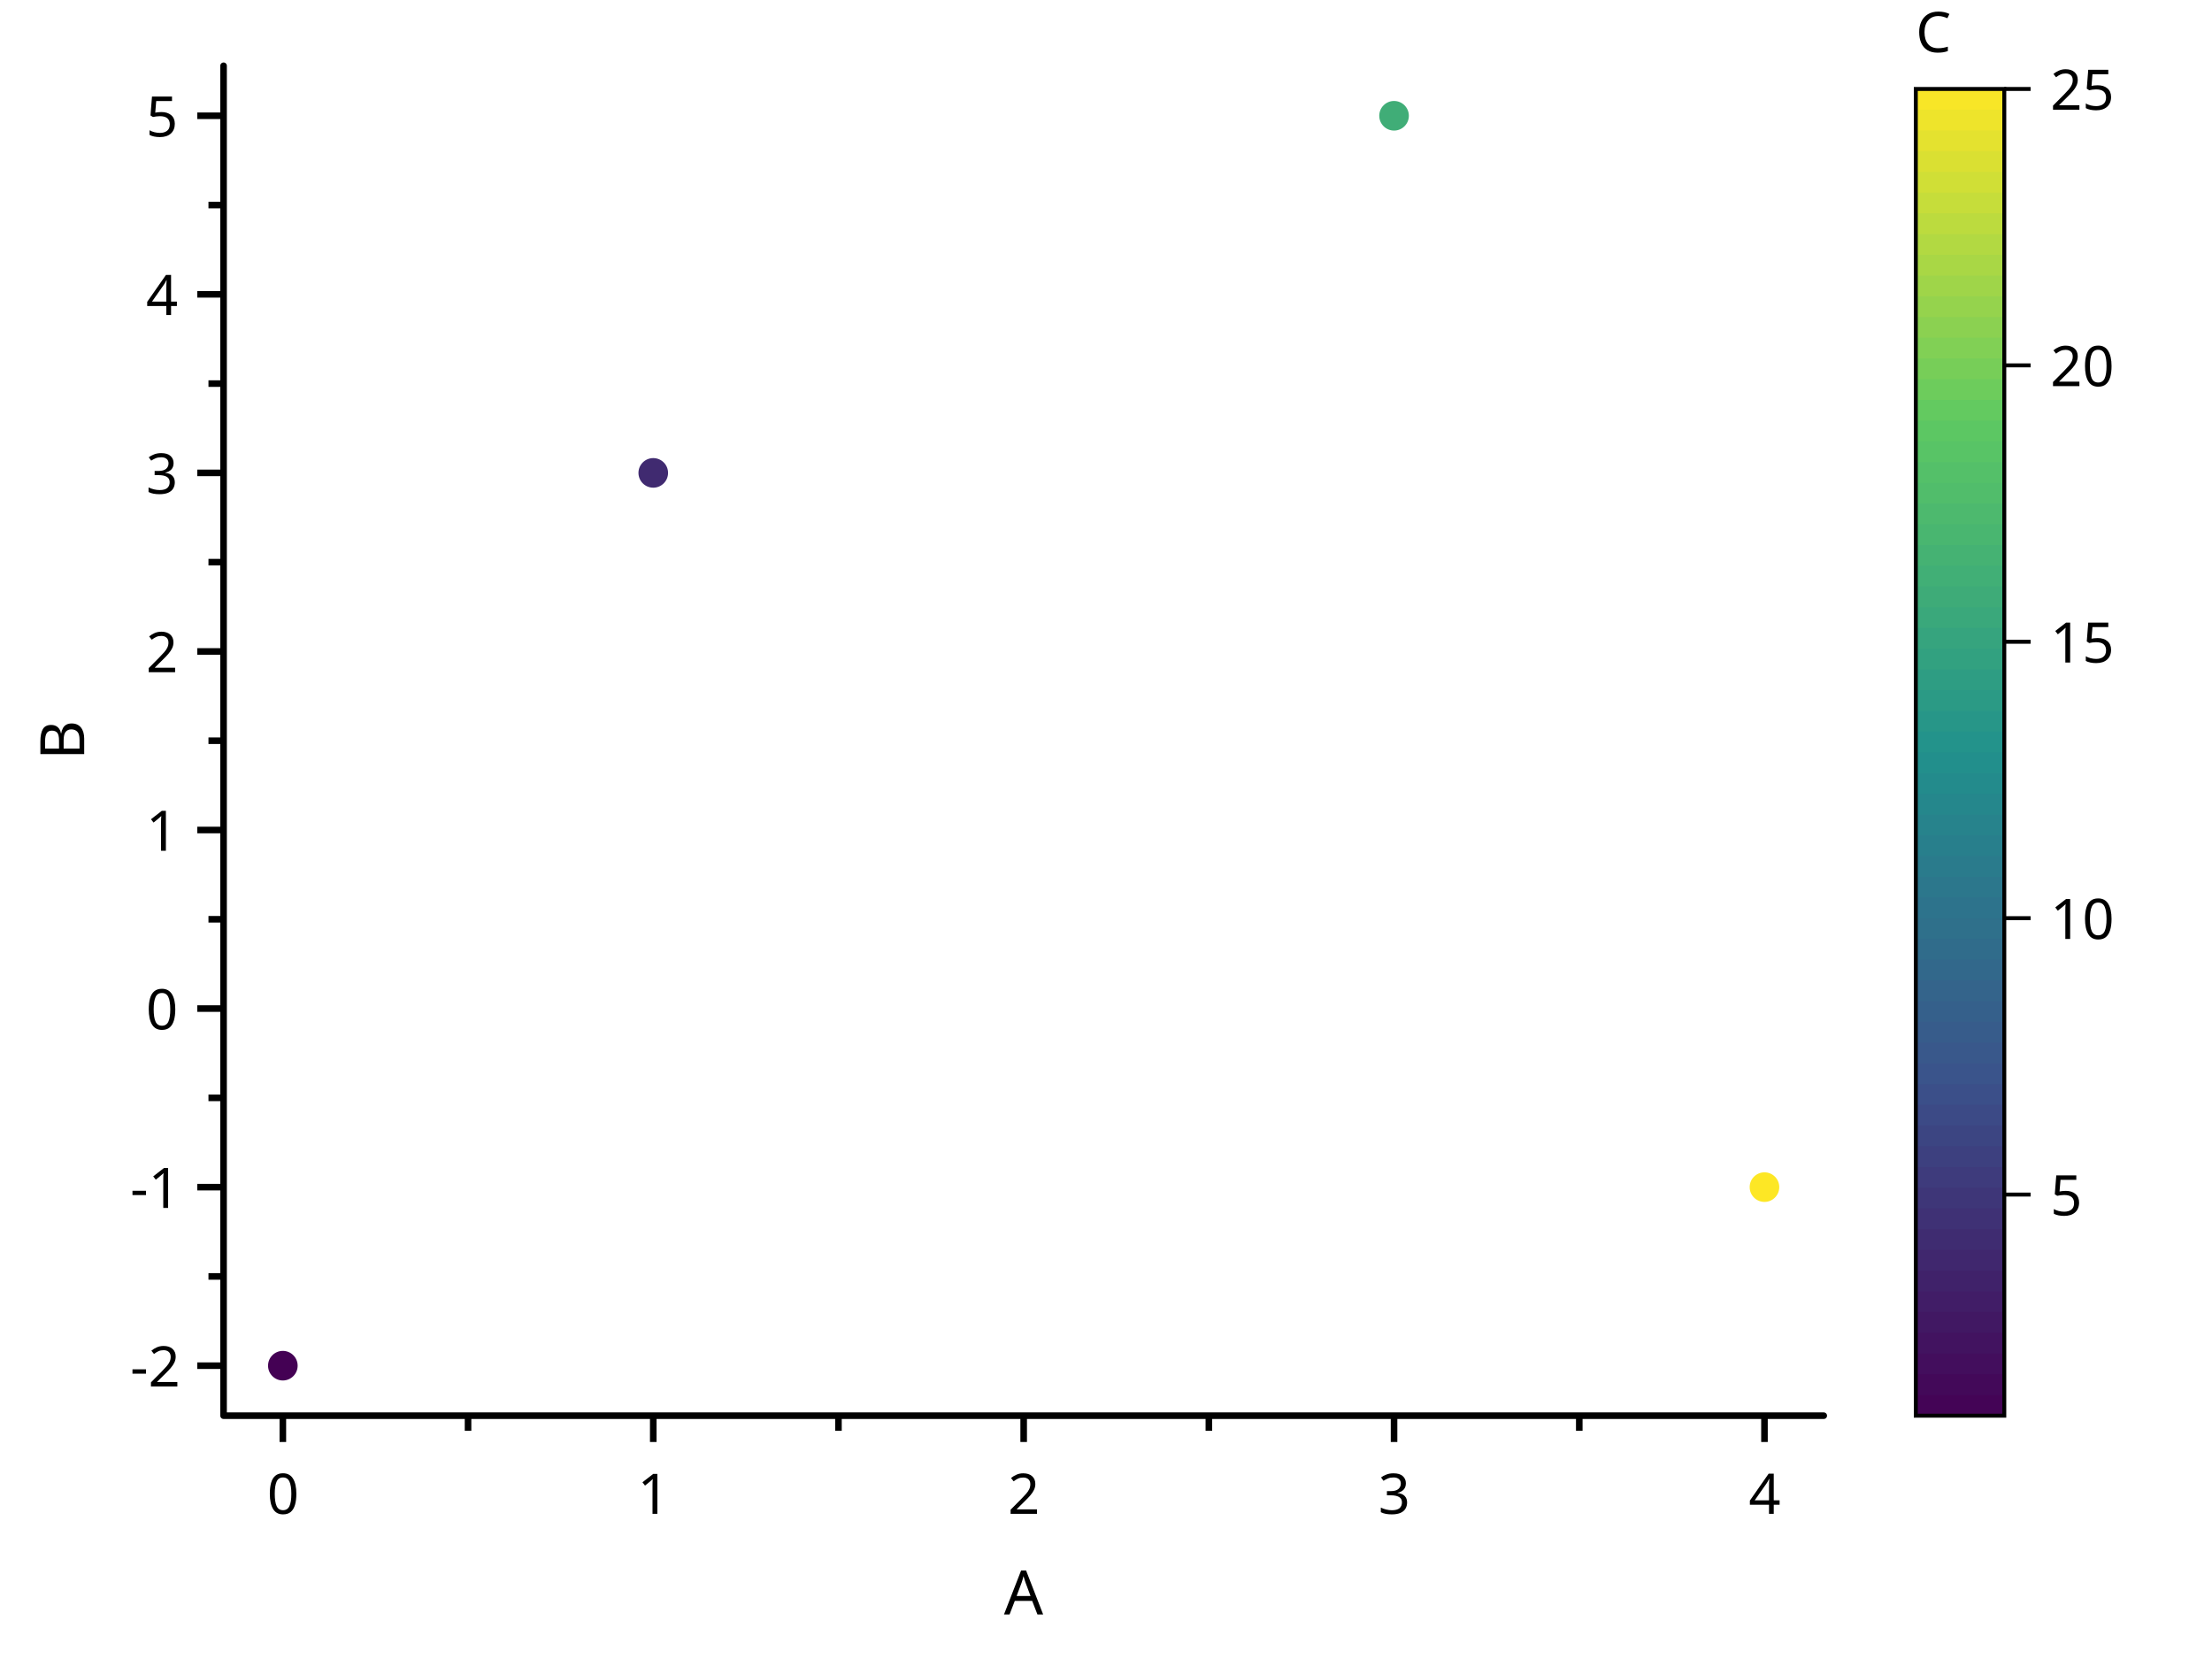
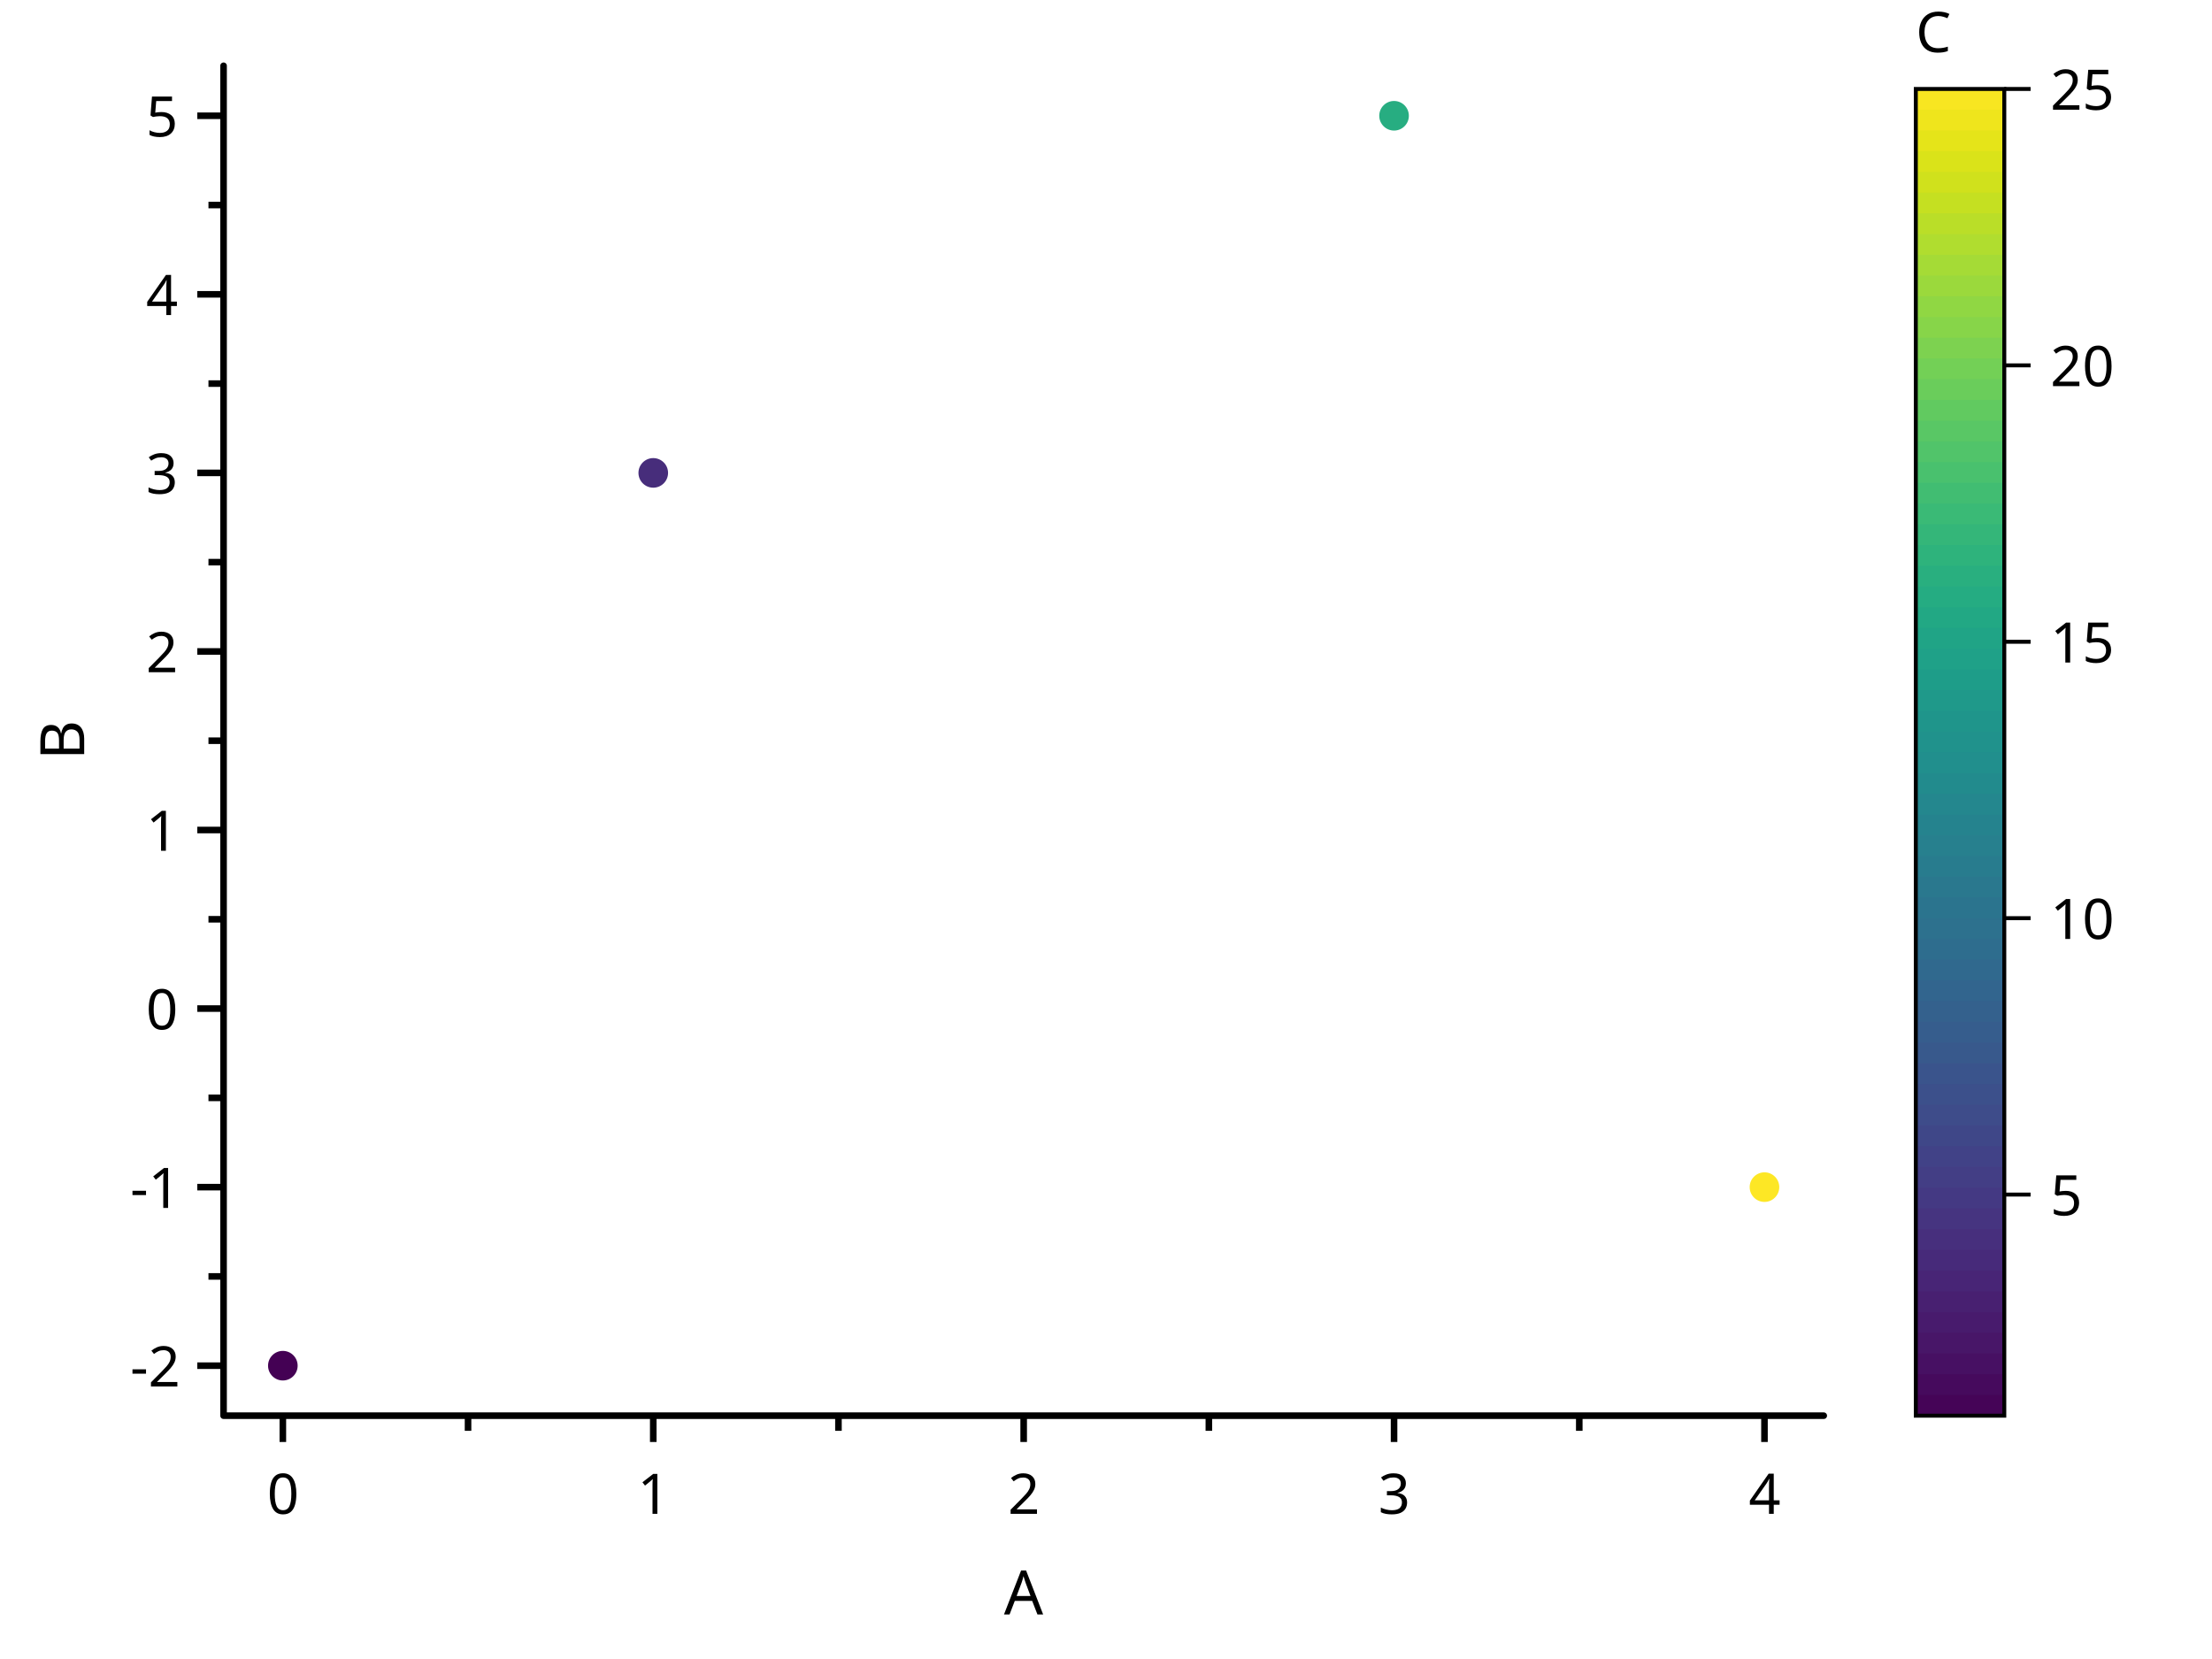
<svg xmlns="http://www.w3.org/2000/svg" width="210mm" height="157.5mm" viewBox="0 0 793.701 595.276" font-family="Arial, 'Microsoft YaHei', 'PingFang SC', 'Noto Sans CJK SC', sans-serif">
  <defs>
    <clipPath id="clip2">
      <rect x="80.225" y="23.596" width="574.161" height="484.377" />
    </clipPath>
  </defs>
  <rect x="0.00" y="0.00" width="793.70" height="595.28" fill="#ffffff" />
  <path d="M96.18,490.03a5.31,5.31 0 1,0 10.62,0a5.31,5.31 0 1,0 -10.62,0" fill="#440154" />
-   <path d="M229.09,169.68a5.31,5.31 0 1,0 10.62,0a5.31,5.31 0 1,0 -10.62,0" fill="#402a70" />
-   <path d="M494.90,41.54a5.31,5.31 0 1,0 10.62,0a5.31,5.31 0 1,0 -10.62,0" fill="#40ad77" />
+   <path d="M229.09,169.68a5.31,5.31 0 1,0 10.62,0a5.31,5.31 0 1,0 -10.62,0" fill="#472d7b" />
+   <path d="M494.90,41.54a5.31,5.31 0 1,0 10.62,0a5.31,5.31 0 1,0 -10.62,0" fill="#27ad81" />
  <path d="M627.81,425.96a5.31,5.31 0 1,0 10.62,0a5.31,5.31 0 1,0 -10.62,0" fill="#fde725" />
  <path d="M80.22,23.60L80.22,507.97L654.39,507.97" fill="none" stroke="#000000" stroke-width="2.36" stroke-linejoin="round" stroke-linecap="round" />
  <g aria-label="0">
    <text x="95.834" y="543.181" font-family="Ubuntu" font-size="20.056" font-weight="300" xml:space="preserve" fill="#000000">0</text>
  </g>
  <g aria-label="1">
    <text x="228.742" y="543.181" font-family="Ubuntu" font-size="20.056" font-weight="300" xml:space="preserve" fill="#000000">1</text>
  </g>
  <g aria-label="2">
    <text x="361.649" y="543.181" font-family="Ubuntu" font-size="20.056" font-weight="300" xml:space="preserve" fill="#000000">2</text>
  </g>
  <g aria-label="3">
    <text x="494.557" y="543.181" font-family="Ubuntu" font-size="20.056" font-weight="300" xml:space="preserve" fill="#000000">3</text>
  </g>
  <g aria-label="4">
    <text x="627.465" y="543.181" font-family="Ubuntu" font-size="20.056" font-weight="300" xml:space="preserve" fill="#000000">4</text>
  </g>
  <g aria-label="-2">
    <text x="46.74" y="497.483" font-family="Ubuntu" font-size="20.056" font-weight="300" xml:space="preserve" fill="#000000">-2</text>
  </g>
  <g aria-label="-1">
    <text x="46.74" y="433.412" font-family="Ubuntu" font-size="20.056" font-weight="300" xml:space="preserve" fill="#000000">-1</text>
  </g>
  <g aria-label="0">
    <text x="52.396" y="369.341" font-family="Ubuntu" font-size="20.056" font-weight="300" xml:space="preserve" fill="#000000">0</text>
  </g>
  <g aria-label="1">
    <text x="52.396" y="305.27" font-family="Ubuntu" font-size="20.056" font-weight="300" xml:space="preserve" fill="#000000">1</text>
  </g>
  <g aria-label="2">
    <text x="52.396" y="241.199" font-family="Ubuntu" font-size="20.056" font-weight="300" xml:space="preserve" fill="#000000">2</text>
  </g>
  <g aria-label="3">
    <text x="52.396" y="177.128" font-family="Ubuntu" font-size="20.056" font-weight="300" xml:space="preserve" fill="#000000">3</text>
  </g>
  <g aria-label="4">
    <text x="52.396" y="113.057" font-family="Ubuntu" font-size="20.056" font-weight="300" xml:space="preserve" fill="#000000">4</text>
  </g>
  <g aria-label="5">
    <text x="52.396" y="48.986" font-family="Ubuntu" font-size="20.056" font-weight="300" xml:space="preserve" fill="#000000">5</text>
  </g>
  <path d="M101.49,507.97L101.49,517.41M234.40,507.97L234.40,517.41M367.31,507.97L367.31,517.41M500.21,507.97L500.21,517.41M633.12,507.97L633.12,517.41M167.94,507.97L167.94,513.40M300.85,507.97L300.85,513.40M433.76,507.97L433.76,513.40M566.67,507.97L566.67,513.40M80.22,490.03L70.79,490.03M80.22,425.96L70.79,425.96M80.22,361.89L70.79,361.89M80.22,297.82L70.79,297.82M80.22,233.75L70.79,233.75M80.22,169.68L70.79,169.68M80.22,105.61L70.79,105.61M80.22,41.54L70.79,41.54M80.22,458.00L74.80,458.00M80.22,393.93L74.80,393.93M80.22,329.85L74.80,329.85M80.22,265.78L74.80,265.78M80.22,201.71L74.80,201.71M80.22,137.64L74.80,137.64M80.22,73.57L74.80,73.57" fill="none" stroke="#000000" stroke-width="2.36" />
  <g aria-label="A">
    <text x="360.25" y="579.287" font-family="Ubuntu" font-size="22.015" font-weight="300" xml:space="preserve" fill="#000000">A</text>
  </g>
  <g aria-label="B" transform="translate(22.03,265.78) rotate(-90)">
    <text x="-6.935" y="8.178" font-family="Ubuntu" font-size="22.015" font-weight="300" xml:space="preserve" fill="#000000">B</text>
  </g>
-   <rect x="687.42" y="496.81" width="31.75" height="11.16" fill="#440456" />
-   <rect x="687.42" y="489.38" width="31.75" height="11.16" fill="#430959" />
-   <rect x="687.42" y="481.94" width="31.75" height="11.16" fill="#430e5d" />
-   <rect x="687.42" y="474.50" width="31.75" height="11.16" fill="#421360" />
-   <rect x="687.42" y="467.06" width="31.75" height="11.16" fill="#411863" />
-   <rect x="687.42" y="459.62" width="31.75" height="11.16" fill="#411d67" />
-   <rect x="687.42" y="452.18" width="31.75" height="11.16" fill="#40226a" />
-   <rect x="687.42" y="444.75" width="31.75" height="11.16" fill="#40276e" />
-   <rect x="687.42" y="437.31" width="31.75" height="11.16" fill="#3f2c71" />
-   <rect x="687.42" y="429.87" width="31.75" height="11.16" fill="#3f3175" />
-   <rect x="687.42" y="422.43" width="31.75" height="11.16" fill="#3e3678" />
-   <rect x="687.42" y="414.99" width="31.75" height="11.16" fill="#3e3b7c" />
-   <rect x="687.42" y="407.56" width="31.75" height="11.16" fill="#3d407f" />
-   <rect x="687.42" y="400.12" width="31.75" height="11.16" fill="#3c4582" />
-   <rect x="687.42" y="392.68" width="31.75" height="11.16" fill="#3c4a86" />
-   <rect x="687.42" y="385.24" width="31.75" height="11.16" fill="#3b4f89" />
-   <rect x="687.42" y="377.80" width="31.75" height="11.16" fill="#3a548b" />
-   <rect x="687.42" y="370.36" width="31.75" height="11.16" fill="#39588b" />
-   <rect x="687.42" y="362.93" width="31.75" height="11.16" fill="#375c8b" />
-   <rect x="687.42" y="355.49" width="31.75" height="11.16" fill="#35608b" />
-   <rect x="687.42" y="348.05" width="31.75" height="11.16" fill="#34648b" />
-   <rect x="687.42" y="340.61" width="31.75" height="11.16" fill="#32688b" />
-   <rect x="687.42" y="333.17" width="31.75" height="11.16" fill="#306c8b" />
-   <rect x="687.42" y="325.73" width="31.75" height="11.16" fill="#2f708b" />
-   <rect x="687.42" y="318.30" width="31.75" height="11.16" fill="#2d738c" />
-   <rect x="687.42" y="310.86" width="31.75" height="11.16" fill="#2c778c" />
-   <rect x="687.42" y="303.42" width="31.75" height="11.16" fill="#2a7b8c" />
-   <rect x="687.42" y="295.98" width="31.75" height="11.16" fill="#287f8c" />
-   <rect x="687.42" y="288.54" width="31.75" height="11.16" fill="#27838c" />
-   <rect x="687.42" y="281.10" width="31.75" height="11.16" fill="#25878c" />
-   <rect x="687.42" y="273.67" width="31.75" height="11.16" fill="#238b8c" />
-   <rect x="687.42" y="266.23" width="31.75" height="11.16" fill="#228f8c" />
-   <rect x="687.42" y="258.79" width="31.75" height="11.16" fill="#23938b" />
-   <rect x="687.42" y="251.35" width="31.75" height="11.16" fill="#279688" />
-   <rect x="687.42" y="243.91" width="31.75" height="11.16" fill="#2b9a85" />
-   <rect x="687.42" y="236.47" width="31.75" height="11.16" fill="#2e9d83" />
-   <rect x="687.42" y="229.04" width="31.75" height="11.16" fill="#32a180" />
-   <rect x="687.42" y="221.60" width="31.75" height="11.16" fill="#36a47e" />
-   <rect x="687.42" y="214.16" width="31.75" height="11.16" fill="#3aa87b" />
-   <rect x="687.42" y="206.72" width="31.75" height="11.16" fill="#3eab78" />
-   <rect x="687.42" y="199.28" width="31.75" height="11.16" fill="#41af76" />
-   <rect x="687.42" y="191.84" width="31.75" height="11.16" fill="#45b273" />
-   <rect x="687.42" y="184.41" width="31.75" height="11.16" fill="#49b670" />
-   <rect x="687.42" y="176.97" width="31.75" height="11.16" fill="#4db96e" />
-   <rect x="687.42" y="169.53" width="31.75" height="11.16" fill="#51bd6b" />
-   <rect x="687.42" y="162.09" width="31.75" height="11.16" fill="#54c069" />
-   <rect x="687.42" y="154.65" width="31.75" height="11.16" fill="#58c466" />
-   <rect x="687.42" y="147.21" width="31.75" height="11.16" fill="#5cc763" />
-   <rect x="687.42" y="139.78" width="31.75" height="11.16" fill="#63ca60" />
-   <rect x="687.42" y="132.34" width="31.75" height="11.16" fill="#6dcc5c" />
-   <rect x="687.42" y="124.90" width="31.75" height="11.16" fill="#77ce58" />
-   <rect x="687.42" y="117.46" width="31.75" height="11.16" fill="#81d055" />
-   <rect x="687.42" y="110.02" width="31.75" height="11.16" fill="#8bd151" />
-   <rect x="687.42" y="102.59" width="31.75" height="11.16" fill="#95d34d" />
-   <rect x="687.42" y="95.15" width="31.75" height="11.16" fill="#9fd549" />
-   <rect x="687.42" y="87.71" width="31.75" height="11.16" fill="#a9d745" />
-   <rect x="687.42" y="80.27" width="31.75" height="11.16" fill="#b2d942" />
-   <rect x="687.42" y="72.83" width="31.75" height="11.16" fill="#bcdb3e" />
-   <rect x="687.42" y="65.39" width="31.75" height="11.16" fill="#c6dd3a" />
-   <rect x="687.42" y="57.96" width="31.75" height="11.16" fill="#d0df36" />
-   <rect x="687.42" y="50.52" width="31.75" height="11.16" fill="#dae032" />
-   <rect x="687.42" y="43.08" width="31.75" height="11.16" fill="#e4e22f" />
-   <rect x="687.42" y="35.64" width="31.75" height="11.16" fill="#eee42b" />
-   <rect x="687.42" y="31.92" width="31.75" height="7.44" fill="#f8e627" />
+   <rect x="687.42" y="496.81" width="31.75" height="11.16" fill="#450457" />
+   <rect x="687.42" y="489.38" width="31.75" height="11.16" fill="#460a5d" />
+   <rect x="687.42" y="481.94" width="31.75" height="11.16" fill="#471063" />
+   <rect x="687.42" y="474.50" width="31.75" height="11.16" fill="#481668" />
+   <rect x="687.42" y="467.06" width="31.75" height="11.16" fill="#481b6d" />
+   <rect x="687.42" y="459.62" width="31.75" height="11.16" fill="#482071" />
+   <rect x="687.42" y="452.18" width="31.75" height="11.16" fill="#482576" />
+   <rect x="687.42" y="444.75" width="31.75" height="11.16" fill="#472a7a" />
+   <rect x="687.42" y="437.31" width="31.75" height="11.16" fill="#472f7d" />
+   <rect x="687.42" y="429.87" width="31.75" height="11.16" fill="#463480" />
+   <rect x="687.42" y="422.43" width="31.75" height="11.16" fill="#443983" />
+   <rect x="687.42" y="414.99" width="31.75" height="11.16" fill="#433e85" />
+   <rect x="687.42" y="407.56" width="31.75" height="11.16" fill="#414287" />
+   <rect x="687.42" y="400.12" width="31.75" height="11.16" fill="#3f4788" />
+   <rect x="687.42" y="392.68" width="31.75" height="11.16" fill="#3e4c8a" />
+   <rect x="687.42" y="385.24" width="31.75" height="11.16" fill="#3c508b" />
+   <rect x="687.42" y="377.80" width="31.75" height="11.16" fill="#3a548c" />
+   <rect x="687.42" y="370.36" width="31.75" height="11.16" fill="#38598c" />
+   <rect x="687.42" y="362.93" width="31.75" height="11.16" fill="#365d8d" />
+   <rect x="687.42" y="355.49" width="31.75" height="11.16" fill="#34618d" />
+   <rect x="687.42" y="348.05" width="31.75" height="11.16" fill="#32658e" />
+   <rect x="687.42" y="340.61" width="31.75" height="11.16" fill="#30698e" />
+   <rect x="687.42" y="333.17" width="31.75" height="11.16" fill="#2e6d8e" />
+   <rect x="687.42" y="325.73" width="31.75" height="11.16" fill="#2d718e" />
+   <rect x="687.42" y="318.30" width="31.75" height="11.16" fill="#2b748e" />
+   <rect x="687.42" y="310.86" width="31.75" height="11.16" fill="#2a788e" />
+   <rect x="687.42" y="303.42" width="31.75" height="11.16" fill="#287c8e" />
+   <rect x="687.42" y="295.98" width="31.75" height="11.16" fill="#27808e" />
+   <rect x="687.42" y="288.54" width="31.75" height="11.16" fill="#25838e" />
+   <rect x="687.42" y="281.10" width="31.75" height="11.16" fill="#24878e" />
+   <rect x="687.42" y="273.67" width="31.75" height="11.16" fill="#228b8d" />
+   <rect x="687.42" y="266.23" width="31.75" height="11.16" fill="#218f8d" />
+   <rect x="687.42" y="258.79" width="31.75" height="11.16" fill="#20928c" />
+   <rect x="687.42" y="251.35" width="31.75" height="11.16" fill="#1f958b" />
+   <rect x="687.42" y="243.91" width="31.75" height="11.16" fill="#1f998a" />
+   <rect x="687.42" y="236.47" width="31.75" height="11.16" fill="#1e9d89" />
+   <rect x="687.42" y="229.04" width="31.75" height="11.16" fill="#1fa188" />
+   <rect x="687.42" y="221.60" width="31.75" height="11.16" fill="#20a486" />
+   <rect x="687.42" y="214.16" width="31.75" height="11.16" fill="#22a884" />
+   <rect x="687.42" y="206.72" width="31.75" height="11.16" fill="#25ac82" />
+   <rect x="687.42" y="199.28" width="31.75" height="11.16" fill="#29af7f" />
+   <rect x="687.42" y="191.84" width="31.75" height="11.16" fill="#2eb37c" />
+   <rect x="687.42" y="184.41" width="31.75" height="11.16" fill="#34b679" />
+   <rect x="687.42" y="176.97" width="31.75" height="11.16" fill="#3aba76" />
+   <rect x="687.42" y="169.53" width="31.75" height="11.16" fill="#41bd72" />
+   <rect x="687.42" y="162.09" width="31.75" height="11.16" fill="#49c16e" />
+   <rect x="687.42" y="154.65" width="31.75" height="11.16" fill="#51c46a" />
+   <rect x="687.42" y="147.21" width="31.75" height="11.16" fill="#59c765" />
+   <rect x="687.42" y="139.78" width="31.75" height="11.16" fill="#61ca60" />
+   <rect x="687.42" y="132.34" width="31.75" height="11.16" fill="#6acd5b" />
+   <rect x="687.42" y="124.90" width="31.75" height="11.16" fill="#73d056" />
+   <rect x="687.42" y="117.46" width="31.75" height="11.16" fill="#7dd250" />
+   <rect x="687.42" y="110.02" width="31.75" height="11.16" fill="#87d549" />
+   <rect x="687.42" y="102.59" width="31.75" height="11.16" fill="#90d743" />
+   <rect x="687.42" y="95.15" width="31.75" height="11.16" fill="#9bd93c" />
+   <rect x="687.42" y="87.71" width="31.75" height="11.16" fill="#a5db36" />
+   <rect x="687.42" y="80.27" width="31.75" height="11.16" fill="#b0dd2f" />
+   <rect x="687.42" y="72.83" width="31.75" height="11.16" fill="#bade28" />
+   <rect x="687.42" y="65.39" width="31.75" height="11.16" fill="#c5e021" />
+   <rect x="687.42" y="57.96" width="31.75" height="11.16" fill="#d0e11c" />
+   <rect x="687.42" y="50.52" width="31.75" height="11.16" fill="#dae319" />
+   <rect x="687.42" y="43.08" width="31.75" height="11.16" fill="#e5e419" />
+   <rect x="687.42" y="35.64" width="31.75" height="11.16" fill="#efe51c" />
+   <rect x="687.42" y="31.92" width="31.75" height="7.44" fill="#f8e621" />
  <rect x="687.42" y="31.92" width="31.75" height="476.05" fill="none" stroke="#000000" stroke-width="1.416" />
  <path d="M719.17,428.63L728.61,428.63" fill="none" stroke="#000000" stroke-width="1.416" />
  <g aria-label="5">
    <text x="735.684" y="436.081" font-family="Ubuntu" font-size="20.056" font-weight="300" xml:space="preserve" fill="#000000">5</text>
  </g>
  <path d="M719.17,329.45L728.61,329.45" fill="none" stroke="#000000" stroke-width="1.416" />
  <g aria-label="10">
    <text x="735.684" y="336.904" font-family="Ubuntu" font-size="20.056" font-weight="300" xml:space="preserve" fill="#000000">10</text>
  </g>
  <path d="M719.17,230.28L728.61,230.28" fill="none" stroke="#000000" stroke-width="1.416" />
  <g aria-label="15">
    <text x="735.684" y="237.727" font-family="Ubuntu" font-size="20.056" font-weight="300" xml:space="preserve" fill="#000000">15</text>
  </g>
  <path d="M719.17,131.10L728.61,131.10" fill="none" stroke="#000000" stroke-width="1.416" />
  <g aria-label="20">
    <text x="735.684" y="138.549" font-family="Ubuntu" font-size="20.056" font-weight="300" xml:space="preserve" fill="#000000">20</text>
  </g>
  <path d="M719.17,31.92L728.61,31.92" fill="none" stroke="#000000" stroke-width="1.416" />
  <g aria-label="25">
    <text x="735.684" y="39.372" font-family="Ubuntu" font-size="20.056" font-weight="300" xml:space="preserve" fill="#000000">25</text>
  </g>
  <g aria-label="C">
    <text x="687.419" y="18.692" font-family="Ubuntu" font-size="20.056" font-weight="300" xml:space="preserve" fill="#000000">C</text>
  </g>
</svg>
